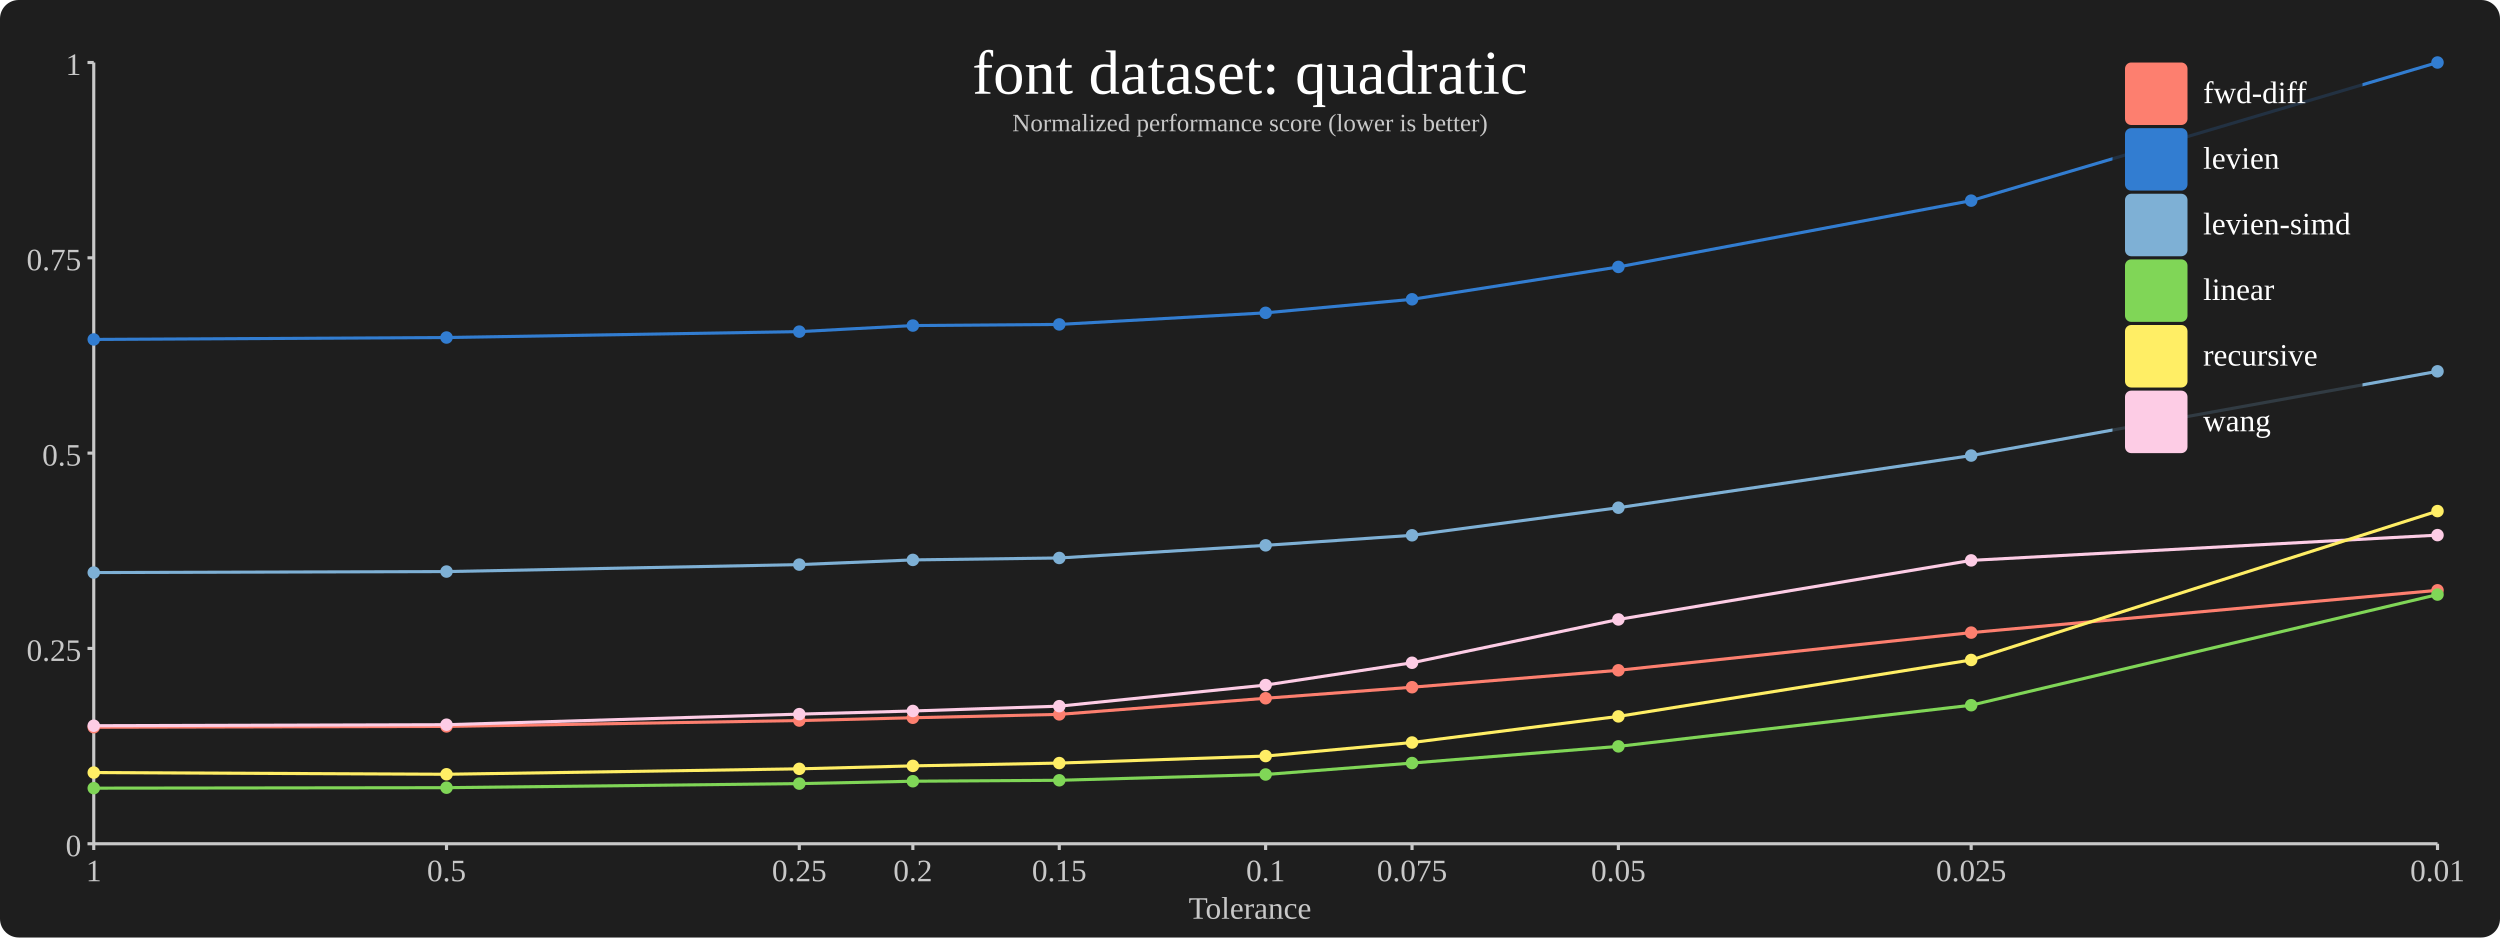
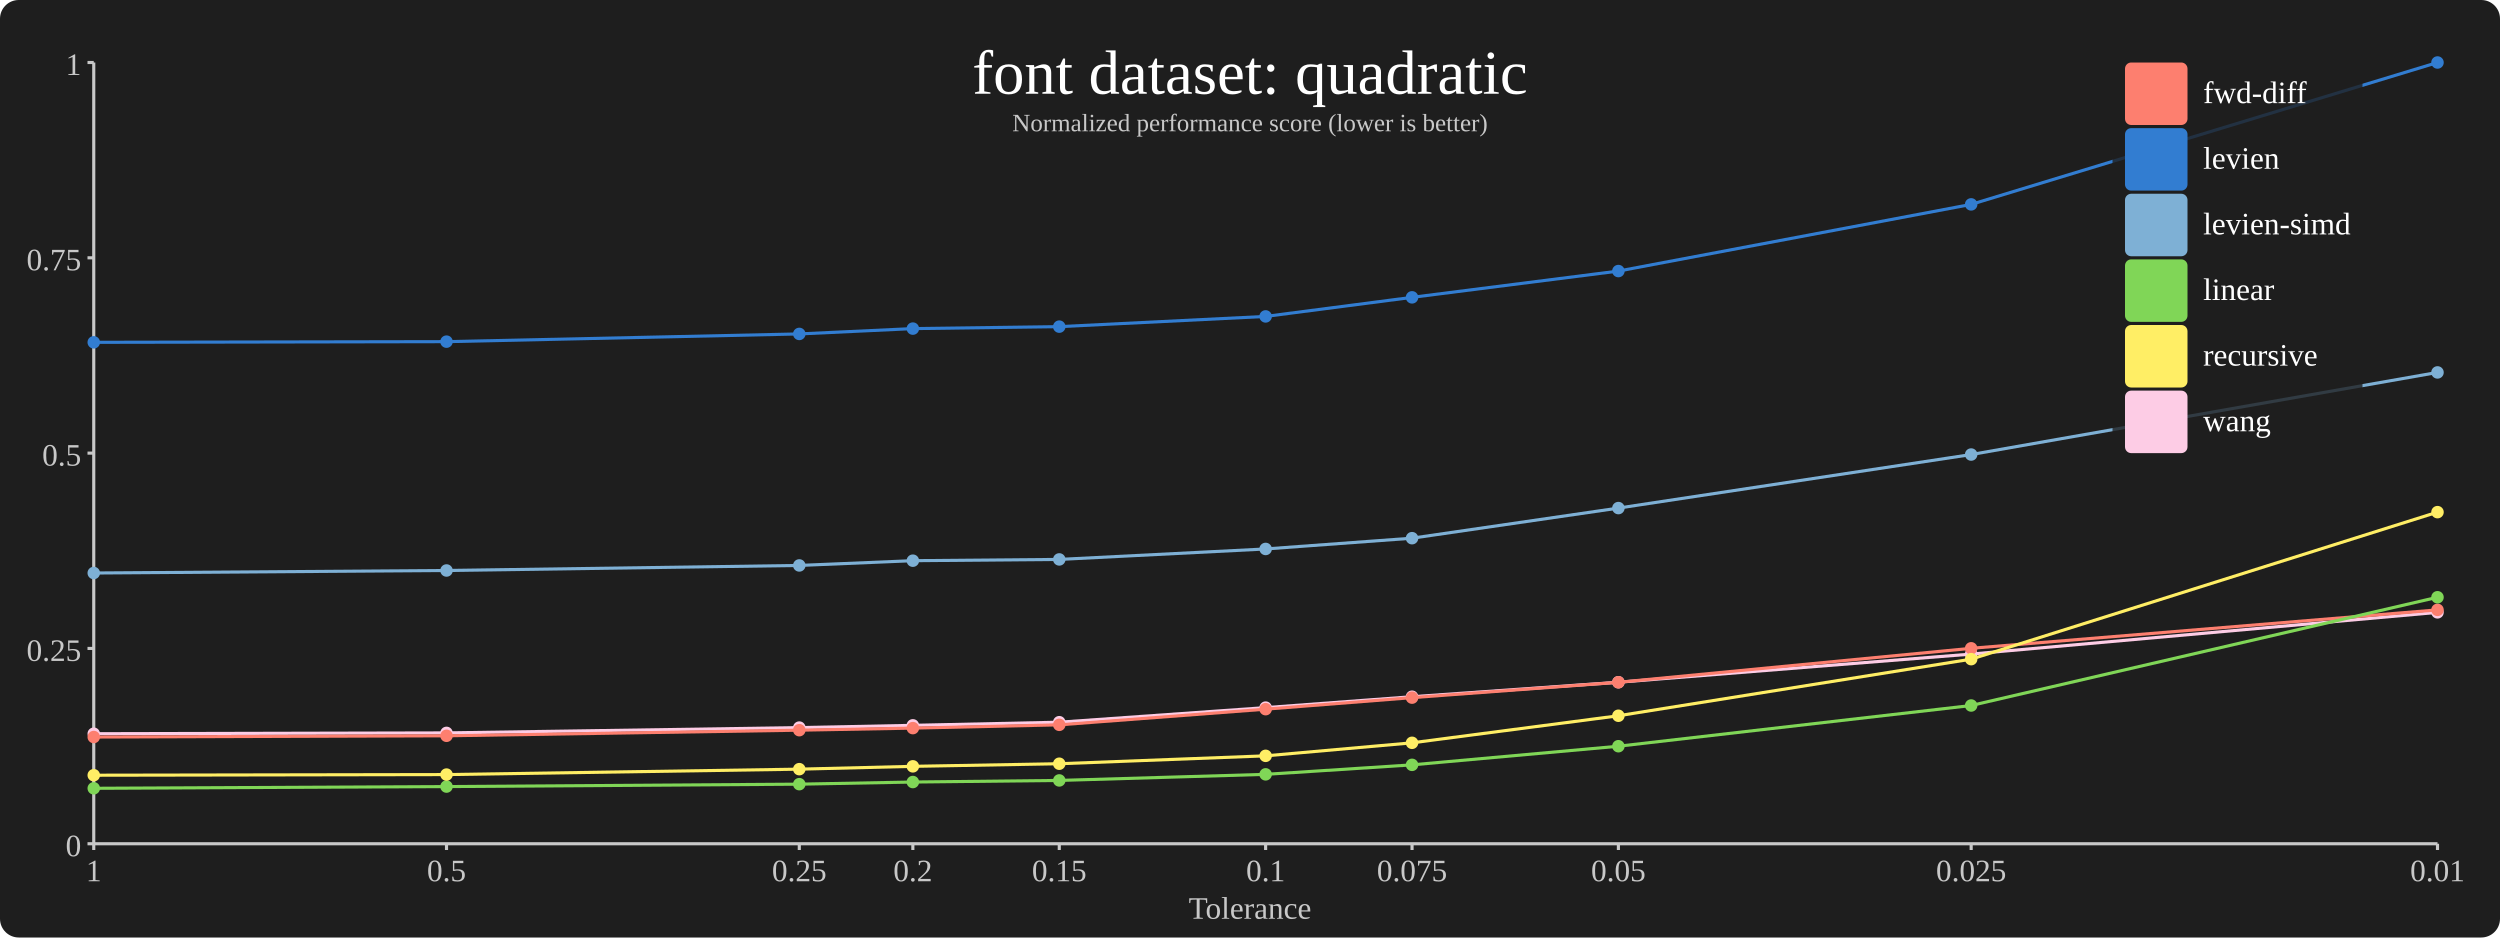
<svg xmlns="http://www.w3.org/2000/svg" viewBox="0 0 800 300">
  <rect x="0" y="0" width="800" height="300" ry="6" style="fill:rgb(30,30,30);stroke:none;fill-opacity:1;stroke-opacity:1;" />
  <path d="M 30 20 L 30 270" style="stroke:rgb(200,200,200);stroke-width:1" />
  <path d="M 30 270 L 780 270" style="stroke:rgb(200,200,200);stroke-width:1" />
  <path d="M 780 270 L 780 272" style="stroke:rgb(200,200,200);stroke-width:1" />
  <text x="780" y="282" style="font-size:10px;fill:rgb(200,200,200);text-anchor:middle;text-align:center;"> 0.01 </text>
  <path d="M 630.772 270 L 630.772 272" style="stroke:rgb(200,200,200);stroke-width:1" />
  <text x="630.772" y="282" style="font-size:10px;fill:rgb(200,200,200);text-anchor:middle;text-align:center;"> 0.025 </text>
  <path d="M 517.886 270 L 517.886 272" style="stroke:rgb(200,200,200);stroke-width:1" />
  <text x="517.886" y="282" style="font-size:10px;fill:rgb(200,200,200);text-anchor:middle;text-align:center;"> 0.05 </text>
  <path d="M 451.852 270 L 451.852 272" style="stroke:rgb(200,200,200);stroke-width:1" />
  <text x="451.852" y="282" style="font-size:10px;fill:rgb(200,200,200);text-anchor:middle;text-align:center;"> 0.075 </text>
  <path d="M 405 270 L 405 272" style="stroke:rgb(200,200,200);stroke-width:1" />
  <text x="405" y="282" style="font-size:10px;fill:rgb(200,200,200);text-anchor:middle;text-align:center;"> 0.1 </text>
  <path d="M 338.966 270 L 338.966 272" style="stroke:rgb(200,200,200);stroke-width:1" />
  <text x="338.966" y="282" style="font-size:10px;fill:rgb(200,200,200);text-anchor:middle;text-align:center;"> 0.15 </text>
  <path d="M 292.114 270 L 292.114 272" style="stroke:rgb(200,200,200);stroke-width:1" />
  <text x="292.114" y="282" style="font-size:10px;fill:rgb(200,200,200);text-anchor:middle;text-align:center;"> 0.2 </text>
  <path d="M 255.773 270 L 255.773 272" style="stroke:rgb(200,200,200);stroke-width:1" />
  <text x="255.773" y="282" style="font-size:10px;fill:rgb(200,200,200);text-anchor:middle;text-align:center;"> 0.25 </text>
  <path d="M 142.886 270 L 142.886 272" style="stroke:rgb(200,200,200);stroke-width:1" />
  <text x="142.886" y="282" style="font-size:10px;fill:rgb(200,200,200);text-anchor:middle;text-align:center;"> 0.5 </text>
  <path d="M 30 270 L 30 272" style="stroke:rgb(200,200,200);stroke-width:1" />
  <text x="30" y="282" style="font-size:10px;fill:rgb(200,200,200);text-anchor:middle;text-align:center;"> 1 </text>
  <path d="M 28 270 L 30 270" style="stroke:rgb(200,200,200);stroke-width:1" />
  <text x="26" y="274" style="font-size:10px;fill:rgb(200,200,200);text-anchor:end;text-align:right;"> 0 </text>
  <path d="M 28 207.5 L 30 207.5" style="stroke:rgb(200,200,200);stroke-width:1" />
  <text x="26" y="211.5" style="font-size:10px;fill:rgb(200,200,200);text-anchor:end;text-align:right;"> 0.25 </text>
  <path d="M 28 145 L 30 145" style="stroke:rgb(200,200,200);stroke-width:1" />
  <text x="26" y="149" style="font-size:10px;fill:rgb(200,200,200);text-anchor:end;text-align:right;"> 0.5 </text>
  <path d="M 28 82.5 L 30 82.5" style="stroke:rgb(200,200,200);stroke-width:1" />
  <text x="26" y="86.5" style="font-size:10px;fill:rgb(200,200,200);text-anchor:end;text-align:right;"> 0.75 </text>
  <path d="M 28 20 L 30 20" style="stroke:rgb(200,200,200);stroke-width:1" />
  <text x="26" y="24" style="font-size:10px;fill:rgb(200,200,200);text-anchor:end;text-align:right;"> 1 </text>
  <text x="400" y="294" style="font-size:10px;fill:rgb(200,200,200);text-anchor:middle;text-align:center;"> Tolerance </text>
-   <circle cx="780" cy="188.897" r="2" style="fill:rgb(253,127,111);stroke:none;fill-opacity:1;stroke-opacity:1;" />
-   <path d="M 780 188.897 L 630.772 202.433" style="stroke:rgb(253,127,111);stroke-width:1" />
-   <circle cx="630.772" cy="202.433" r="2" style="fill:rgb(253,127,111);stroke:none;fill-opacity:1;stroke-opacity:1;" />
-   <path d="M 630.772 202.433 L 517.886 214.493" style="stroke:rgb(253,127,111);stroke-width:1" />
-   <circle cx="517.886" cy="214.493" r="2" style="fill:rgb(253,127,111);stroke:none;fill-opacity:1;stroke-opacity:1;" />
-   <path d="M 517.886 214.493 L 451.852 219.907" style="stroke:rgb(253,127,111);stroke-width:1" />
-   <circle cx="451.852" cy="219.907" r="2" style="fill:rgb(253,127,111);stroke:none;fill-opacity:1;stroke-opacity:1;" />
-   <path d="M 451.852 219.907 L 405 223.442" style="stroke:rgb(253,127,111);stroke-width:1" />
-   <circle cx="405" cy="223.442" r="2" style="fill:rgb(253,127,111);stroke:none;fill-opacity:1;stroke-opacity:1;" />
-   <path d="M 405 223.442 L 338.966 228.6" style="stroke:rgb(253,127,111);stroke-width:1" />
-   <circle cx="338.966" cy="228.6" r="2" style="fill:rgb(253,127,111);stroke:none;fill-opacity:1;stroke-opacity:1;" />
-   <path d="M 338.966 228.6 L 292.114 229.683" style="stroke:rgb(253,127,111);stroke-width:1" />
-   <circle cx="292.114" cy="229.683" r="2" style="fill:rgb(253,127,111);stroke:none;fill-opacity:1;stroke-opacity:1;" />
-   <path d="M 292.114 229.683 L 255.773 230.575" style="stroke:rgb(253,127,111);stroke-width:1" />
-   <circle cx="255.773" cy="230.575" r="2" style="fill:rgb(253,127,111);stroke:none;fill-opacity:1;stroke-opacity:1;" />
-   <path d="M 255.773 230.575 L 142.886 232.455" style="stroke:rgb(253,127,111);stroke-width:1" />
-   <circle cx="142.886" cy="232.455" r="2" style="fill:rgb(253,127,111);stroke:none;fill-opacity:1;stroke-opacity:1;" />
-   <path d="M 142.886 232.455 L 30 232.718" style="stroke:rgb(253,127,111);stroke-width:1" />
-   <circle cx="30" cy="232.718" r="2" style="fill:rgb(253,127,111);stroke:none;fill-opacity:1;stroke-opacity:1;" />
-   <circle cx="780" cy="190.262" r="2" style="fill:rgb(128,214,87);stroke:none;fill-opacity:1;stroke-opacity:1;" />
-   <path d="M 780 190.262 L 630.772 225.667" style="stroke:rgb(128,214,87);stroke-width:1" />
-   <circle cx="630.772" cy="225.667" r="2" style="fill:rgb(128,214,87);stroke:none;fill-opacity:1;stroke-opacity:1;" />
-   <path d="M 630.772 225.667 L 517.886 238.838" style="stroke:rgb(128,214,87);stroke-width:1" />
-   <circle cx="517.886" cy="238.838" r="2" style="fill:rgb(128,214,87);stroke:none;fill-opacity:1;stroke-opacity:1;" />
-   <path d="M 517.886 238.838 L 451.852 244.173" style="stroke:rgb(128,214,87);stroke-width:1" />
-   <circle cx="451.852" cy="244.173" r="2" style="fill:rgb(128,214,87);stroke:none;fill-opacity:1;stroke-opacity:1;" />
-   <path d="M 451.852 244.173 L 405 247.838" style="stroke:rgb(128,214,87);stroke-width:1" />
-   <circle cx="405" cy="247.838" r="2" style="fill:rgb(128,214,87);stroke:none;fill-opacity:1;stroke-opacity:1;" />
-   <path d="M 405 247.838 L 338.966 249.692" style="stroke:rgb(128,214,87);stroke-width:1" />
-   <circle cx="338.966" cy="249.692" r="2" style="fill:rgb(128,214,87);stroke:none;fill-opacity:1;stroke-opacity:1;" />
-   <path d="M 338.966 249.692 L 292.114 249.993" style="stroke:rgb(128,214,87);stroke-width:1" />
-   <circle cx="292.114" cy="249.993" r="2" style="fill:rgb(128,214,87);stroke:none;fill-opacity:1;stroke-opacity:1;" />
-   <path d="M 292.114 249.993 L 255.773 250.755" style="stroke:rgb(128,214,87);stroke-width:1" />
-   <circle cx="255.773" cy="250.755" r="2" style="fill:rgb(128,214,87);stroke:none;fill-opacity:1;stroke-opacity:1;" />
-   <path d="M 255.773 250.755 L 142.886 252.06" style="stroke:rgb(128,214,87);stroke-width:1" />
-   <circle cx="142.886" cy="252.06" r="2" style="fill:rgb(128,214,87);stroke:none;fill-opacity:1;stroke-opacity:1;" />
-   <path d="M 142.886 252.06 L 30 252.21" style="stroke:rgb(128,214,87);stroke-width:1" />
-   <circle cx="30" cy="252.21" r="2" style="fill:rgb(128,214,87);stroke:none;fill-opacity:1;stroke-opacity:1;" />
-   <circle cx="780" cy="171.238" r="2" style="fill:rgb(253,204,229);stroke:none;fill-opacity:1;stroke-opacity:1;" />
-   <path d="M 780 171.238 L 630.772 179.323" style="stroke:rgb(253,204,229);stroke-width:1" />
-   <circle cx="630.772" cy="179.323" r="2" style="fill:rgb(253,204,229);stroke:none;fill-opacity:1;stroke-opacity:1;" />
-   <path d="M 630.772 179.323 L 517.886 198.222" style="stroke:rgb(253,204,229);stroke-width:1" />
-   <circle cx="517.886" cy="198.222" r="2" style="fill:rgb(253,204,229);stroke:none;fill-opacity:1;stroke-opacity:1;" />
-   <path d="M 517.886 198.222 L 451.852 212.083" style="stroke:rgb(253,204,229);stroke-width:1" />
-   <circle cx="451.852" cy="212.083" r="2" style="fill:rgb(253,204,229);stroke:none;fill-opacity:1;stroke-opacity:1;" />
-   <path d="M 451.852 212.083 L 405 219.22" style="stroke:rgb(253,204,229);stroke-width:1" />
-   <circle cx="405" cy="219.22" r="2" style="fill:rgb(253,204,229);stroke:none;fill-opacity:1;stroke-opacity:1;" />
-   <path d="M 405 219.22 L 338.966 225.97" style="stroke:rgb(253,204,229);stroke-width:1" />
-   <circle cx="338.966" cy="225.97" r="2" style="fill:rgb(253,204,229);stroke:none;fill-opacity:1;stroke-opacity:1;" />
-   <path d="M 338.966 225.97 L 292.114 227.512" style="stroke:rgb(253,204,229);stroke-width:1" />
-   <circle cx="292.114" cy="227.512" r="2" style="fill:rgb(253,204,229);stroke:none;fill-opacity:1;stroke-opacity:1;" />
-   <path d="M 292.114 227.512 L 255.773 228.52" style="stroke:rgb(253,204,229);stroke-width:1" />
-   <circle cx="255.773" cy="228.52" r="2" style="fill:rgb(253,204,229);stroke:none;fill-opacity:1;stroke-opacity:1;" />
-   <path d="M 255.773 228.52 L 142.886 231.903" style="stroke:rgb(253,204,229);stroke-width:1" />
-   <circle cx="142.886" cy="231.903" r="2" style="fill:rgb(253,204,229);stroke:none;fill-opacity:1;stroke-opacity:1;" />
-   <path d="M 142.886 231.903 L 30 232.23" style="stroke:rgb(253,204,229);stroke-width:1" />
-   <circle cx="30" cy="232.23" r="2" style="fill:rgb(253,204,229);stroke:none;fill-opacity:1;stroke-opacity:1;" />
-   <circle cx="780" cy="118.82" r="2" style="fill:rgb(126,176,213);stroke:none;fill-opacity:1;stroke-opacity:1;" />
-   <path d="M 780 118.82 L 630.772 145.778" style="stroke:rgb(126,176,213);stroke-width:1" />
-   <circle cx="630.772" cy="145.778" r="2" style="fill:rgb(126,176,213);stroke:none;fill-opacity:1;stroke-opacity:1;" />
-   <path d="M 630.772 145.778 L 517.886 162.463" style="stroke:rgb(126,176,213);stroke-width:1" />
-   <circle cx="517.886" cy="162.463" r="2" style="fill:rgb(126,176,213);stroke:none;fill-opacity:1;stroke-opacity:1;" />
-   <path d="M 517.886 162.463 L 451.852 171.293" style="stroke:rgb(126,176,213);stroke-width:1" />
-   <circle cx="451.852" cy="171.293" r="2" style="fill:rgb(126,176,213);stroke:none;fill-opacity:1;stroke-opacity:1;" />
-   <path d="M 451.852 171.293 L 405 174.505" style="stroke:rgb(126,176,213);stroke-width:1" />
-   <circle cx="405" cy="174.505" r="2" style="fill:rgb(126,176,213);stroke:none;fill-opacity:1;stroke-opacity:1;" />
-   <path d="M 405 174.505 L 338.966 178.55" style="stroke:rgb(126,176,213);stroke-width:1" />
-   <circle cx="338.966" cy="178.55" r="2" style="fill:rgb(126,176,213);stroke:none;fill-opacity:1;stroke-opacity:1;" />
-   <path d="M 338.966 178.55 L 292.114 179.17" style="stroke:rgb(126,176,213);stroke-width:1" />
-   <circle cx="292.114" cy="179.17" r="2" style="fill:rgb(126,176,213);stroke:none;fill-opacity:1;stroke-opacity:1;" />
-   <path d="M 292.114 179.17 L 255.773 180.67" style="stroke:rgb(126,176,213);stroke-width:1" />
-   <circle cx="255.773" cy="180.67" r="2" style="fill:rgb(126,176,213);stroke:none;fill-opacity:1;stroke-opacity:1;" />
-   <path d="M 255.773 180.67 L 142.886 182.9" style="stroke:rgb(126,176,213);stroke-width:1" />
-   <circle cx="142.886" cy="182.9" r="2" style="fill:rgb(126,176,213);stroke:none;fill-opacity:1;stroke-opacity:1;" />
-   <path d="M 142.886 182.9 L 30 183.215" style="stroke:rgb(126,176,213);stroke-width:1" />
-   <circle cx="30" cy="183.215" r="2" style="fill:rgb(126,176,213);stroke:none;fill-opacity:1;stroke-opacity:1;" />
+   <circle cx="780" cy="195.952" r="2" style="fill:rgb(253,204,229);stroke:none;fill-opacity:1;stroke-opacity:1;" />
+   <path d="M 780 195.952 L 630.772 209.303" style="stroke:rgb(253,204,229);stroke-width:1" />
+   <circle cx="630.772" cy="209.303" r="2" style="fill:rgb(253,204,229);stroke:none;fill-opacity:1;stroke-opacity:1;" />
+   <path d="M 630.772 209.303 L 517.886 218.312" style="stroke:rgb(253,204,229);stroke-width:1" />
+   <circle cx="517.886" cy="218.312" r="2" style="fill:rgb(253,204,229);stroke:none;fill-opacity:1;stroke-opacity:1;" />
+   <path d="M 517.886 218.312 L 451.852 222.952" style="stroke:rgb(253,204,229);stroke-width:1" />
+   <circle cx="451.852" cy="222.952" r="2" style="fill:rgb(253,204,229);stroke:none;fill-opacity:1;stroke-opacity:1;" />
+   <path d="M 451.852 222.952 L 405 226.438" style="stroke:rgb(253,204,229);stroke-width:1" />
+   <circle cx="405" cy="226.438" r="2" style="fill:rgb(253,204,229);stroke:none;fill-opacity:1;stroke-opacity:1;" />
+   <path d="M 405 226.438 L 338.966 231.105" style="stroke:rgb(253,204,229);stroke-width:1" />
+   <circle cx="338.966" cy="231.105" r="2" style="fill:rgb(253,204,229);stroke:none;fill-opacity:1;stroke-opacity:1;" />
+   <path d="M 338.966 231.105 L 292.114 232.107" style="stroke:rgb(253,204,229);stroke-width:1" />
+   <circle cx="292.114" cy="232.107" r="2" style="fill:rgb(253,204,229);stroke:none;fill-opacity:1;stroke-opacity:1;" />
+   <path d="M 292.114 232.107 L 255.773 232.827" style="stroke:rgb(253,204,229);stroke-width:1" />
+   <circle cx="255.773" cy="232.827" r="2" style="fill:rgb(253,204,229);stroke:none;fill-opacity:1;stroke-opacity:1;" />
+   <path d="M 255.773 232.827 L 142.886 234.528" style="stroke:rgb(253,204,229);stroke-width:1" />
+   <circle cx="142.886" cy="234.528" r="2" style="fill:rgb(253,204,229);stroke:none;fill-opacity:1;stroke-opacity:1;" />
+   <path d="M 142.886 234.528 L 30 234.792" style="stroke:rgb(253,204,229);stroke-width:1" />
+   <circle cx="30" cy="234.792" r="2" style="fill:rgb(253,204,229);stroke:none;fill-opacity:1;stroke-opacity:1;" />
  <circle cx="780" cy="20" r="2" style="fill:rgb(50,125,209);stroke:none;fill-opacity:1;stroke-opacity:1;" />
-   <path d="M 780 20 L 630.772 64.203" style="stroke:rgb(50,125,209);stroke-width:1" />
-   <circle cx="630.772" cy="64.203" r="2" style="fill:rgb(50,125,209);stroke:none;fill-opacity:1;stroke-opacity:1;" />
-   <path d="M 630.772 64.203 L 517.886 85.413" style="stroke:rgb(50,125,209);stroke-width:1" />
-   <circle cx="517.886" cy="85.413" r="2" style="fill:rgb(50,125,209);stroke:none;fill-opacity:1;stroke-opacity:1;" />
-   <path d="M 517.886 85.413 L 451.852 95.773" style="stroke:rgb(50,125,209);stroke-width:1" />
-   <circle cx="451.852" cy="95.773" r="2" style="fill:rgb(50,125,209);stroke:none;fill-opacity:1;stroke-opacity:1;" />
-   <path d="M 451.852 95.773 L 405 100.105" style="stroke:rgb(50,125,209);stroke-width:1" />
-   <circle cx="405" cy="100.105" r="2" style="fill:rgb(50,125,209);stroke:none;fill-opacity:1;stroke-opacity:1;" />
-   <path d="M 405 100.105 L 338.966 103.815" style="stroke:rgb(50,125,209);stroke-width:1" />
-   <circle cx="338.966" cy="103.815" r="2" style="fill:rgb(50,125,209);stroke:none;fill-opacity:1;stroke-opacity:1;" />
-   <path d="M 338.966 103.815 L 292.114 104.178" style="stroke:rgb(50,125,209);stroke-width:1" />
-   <circle cx="292.114" cy="104.178" r="2" style="fill:rgb(50,125,209);stroke:none;fill-opacity:1;stroke-opacity:1;" />
-   <path d="M 292.114 104.178 L 255.773 106.12" style="stroke:rgb(50,125,209);stroke-width:1" />
-   <circle cx="255.773" cy="106.12" r="2" style="fill:rgb(50,125,209);stroke:none;fill-opacity:1;stroke-opacity:1;" />
-   <path d="M 255.773 106.12 L 142.886 108.008" style="stroke:rgb(50,125,209);stroke-width:1" />
-   <circle cx="142.886" cy="108.008" r="2" style="fill:rgb(50,125,209);stroke:none;fill-opacity:1;stroke-opacity:1;" />
-   <path d="M 142.886 108.008 L 30 108.623" style="stroke:rgb(50,125,209);stroke-width:1" />
-   <circle cx="30" cy="108.623" r="2" style="fill:rgb(50,125,209);stroke:none;fill-opacity:1;stroke-opacity:1;" />
-   <circle cx="780" cy="163.548" r="2" style="fill:rgb(255,238,101);stroke:none;fill-opacity:1;stroke-opacity:1;" />
-   <path d="M 780 163.548 L 630.772 211.19" style="stroke:rgb(255,238,101);stroke-width:1" />
-   <circle cx="630.772" cy="211.19" r="2" style="fill:rgb(255,238,101);stroke:none;fill-opacity:1;stroke-opacity:1;" />
-   <path d="M 630.772 211.19 L 517.886 229.243" style="stroke:rgb(255,238,101);stroke-width:1" />
-   <circle cx="517.886" cy="229.243" r="2" style="fill:rgb(255,238,101);stroke:none;fill-opacity:1;stroke-opacity:1;" />
-   <path d="M 517.886 229.243 L 451.852 237.603" style="stroke:rgb(255,238,101);stroke-width:1" />
-   <circle cx="451.852" cy="237.603" r="2" style="fill:rgb(255,238,101);stroke:none;fill-opacity:1;stroke-opacity:1;" />
-   <path d="M 451.852 237.603 L 405 241.938" style="stroke:rgb(255,238,101);stroke-width:1" />
-   <circle cx="405" cy="241.938" r="2" style="fill:rgb(255,238,101);stroke:none;fill-opacity:1;stroke-opacity:1;" />
-   <path d="M 405 241.938 L 338.966 244.185" style="stroke:rgb(255,238,101);stroke-width:1" />
-   <circle cx="338.966" cy="244.185" r="2" style="fill:rgb(255,238,101);stroke:none;fill-opacity:1;stroke-opacity:1;" />
-   <path d="M 338.966 244.185 L 292.114 245.08" style="stroke:rgb(255,238,101);stroke-width:1" />
-   <circle cx="292.114" cy="245.08" r="2" style="fill:rgb(255,238,101);stroke:none;fill-opacity:1;stroke-opacity:1;" />
-   <path d="M 292.114 245.08 L 255.773 246.025" style="stroke:rgb(255,238,101);stroke-width:1" />
-   <circle cx="255.773" cy="246.025" r="2" style="fill:rgb(255,238,101);stroke:none;fill-opacity:1;stroke-opacity:1;" />
-   <path d="M 255.773 246.025 L 142.886 247.765" style="stroke:rgb(255,238,101);stroke-width:1" />
-   <circle cx="142.886" cy="247.765" r="2" style="fill:rgb(255,238,101);stroke:none;fill-opacity:1;stroke-opacity:1;" />
-   <path d="M 142.886 247.765 L 30 247.22" style="stroke:rgb(255,238,101);stroke-width:1" />
-   <circle cx="30" cy="247.22" r="2" style="fill:rgb(255,238,101);stroke:none;fill-opacity:1;stroke-opacity:1;" />
+   <path d="M 780 20 L 630.772 65.403" style="stroke:rgb(50,125,209);stroke-width:1" />
+   <circle cx="630.772" cy="65.403" r="2" style="fill:rgb(50,125,209);stroke:none;fill-opacity:1;stroke-opacity:1;" />
+   <path d="M 630.772 65.403 L 517.886 86.74" style="stroke:rgb(50,125,209);stroke-width:1" />
+   <circle cx="517.886" cy="86.74" r="2" style="fill:rgb(50,125,209);stroke:none;fill-opacity:1;stroke-opacity:1;" />
+   <path d="M 517.886 86.74 L 451.852 95.15" style="stroke:rgb(50,125,209);stroke-width:1" />
+   <circle cx="451.852" cy="95.15" r="2" style="fill:rgb(50,125,209);stroke:none;fill-opacity:1;stroke-opacity:1;" />
+   <path d="M 451.852 95.15 L 405 101.252" style="stroke:rgb(50,125,209);stroke-width:1" />
+   <circle cx="405" cy="101.252" r="2" style="fill:rgb(50,125,209);stroke:none;fill-opacity:1;stroke-opacity:1;" />
+   <path d="M 405 101.252 L 338.966 104.525" style="stroke:rgb(50,125,209);stroke-width:1" />
+   <circle cx="338.966" cy="104.525" r="2" style="fill:rgb(50,125,209);stroke:none;fill-opacity:1;stroke-opacity:1;" />
+   <path d="M 338.966 104.525 L 292.114 105.153" style="stroke:rgb(50,125,209);stroke-width:1" />
+   <circle cx="292.114" cy="105.153" r="2" style="fill:rgb(50,125,209);stroke:none;fill-opacity:1;stroke-opacity:1;" />
+   <path d="M 292.114 105.153 L 255.773 106.858" style="stroke:rgb(50,125,209);stroke-width:1" />
+   <circle cx="255.773" cy="106.858" r="2" style="fill:rgb(50,125,209);stroke:none;fill-opacity:1;stroke-opacity:1;" />
+   <path d="M 255.773 106.858 L 142.886 109.328" style="stroke:rgb(50,125,209);stroke-width:1" />
+   <circle cx="142.886" cy="109.328" r="2" style="fill:rgb(50,125,209);stroke:none;fill-opacity:1;stroke-opacity:1;" />
+   <path d="M 142.886 109.328 L 30 109.542" style="stroke:rgb(50,125,209);stroke-width:1" />
+   <circle cx="30" cy="109.542" r="2" style="fill:rgb(50,125,209);stroke:none;fill-opacity:1;stroke-opacity:1;" />
+   <circle cx="780" cy="195.157" r="2" style="fill:rgb(253,127,111);stroke:none;fill-opacity:1;stroke-opacity:1;" />
+   <path d="M 780 195.157 L 630.772 207.458" style="stroke:rgb(253,127,111);stroke-width:1" />
+   <circle cx="630.772" cy="207.458" r="2" style="fill:rgb(253,127,111);stroke:none;fill-opacity:1;stroke-opacity:1;" />
+   <path d="M 630.772 207.458 L 517.886 218.33" style="stroke:rgb(253,127,111);stroke-width:1" />
+   <circle cx="517.886" cy="218.33" r="2" style="fill:rgb(253,127,111);stroke:none;fill-opacity:1;stroke-opacity:1;" />
+   <path d="M 517.886 218.33 L 451.852 223.243" style="stroke:rgb(253,127,111);stroke-width:1" />
+   <circle cx="451.852" cy="223.243" r="2" style="fill:rgb(253,127,111);stroke:none;fill-opacity:1;stroke-opacity:1;" />
+   <path d="M 451.852 223.243 L 405 226.935" style="stroke:rgb(253,127,111);stroke-width:1" />
+   <circle cx="405" cy="226.935" r="2" style="fill:rgb(253,127,111);stroke:none;fill-opacity:1;stroke-opacity:1;" />
+   <path d="M 405 226.935 L 338.966 231.947" style="stroke:rgb(253,127,111);stroke-width:1" />
+   <circle cx="338.966" cy="231.947" r="2" style="fill:rgb(253,127,111);stroke:none;fill-opacity:1;stroke-opacity:1;" />
+   <path d="M 338.966 231.947 L 292.114 232.995" style="stroke:rgb(253,127,111);stroke-width:1" />
+   <circle cx="292.114" cy="232.995" r="2" style="fill:rgb(253,127,111);stroke:none;fill-opacity:1;stroke-opacity:1;" />
+   <path d="M 292.114 232.995 L 255.773 233.657" style="stroke:rgb(253,127,111);stroke-width:1" />
+   <circle cx="255.773" cy="233.657" r="2" style="fill:rgb(253,127,111);stroke:none;fill-opacity:1;stroke-opacity:1;" />
+   <path d="M 255.773 233.657 L 142.886 235.452" style="stroke:rgb(253,127,111);stroke-width:1" />
+   <circle cx="142.886" cy="235.452" r="2" style="fill:rgb(253,127,111);stroke:none;fill-opacity:1;stroke-opacity:1;" />
+   <path d="M 142.886 235.452 L 30 235.85" style="stroke:rgb(253,127,111);stroke-width:1" />
+   <circle cx="30" cy="235.85" r="2" style="fill:rgb(253,127,111);stroke:none;fill-opacity:1;stroke-opacity:1;" />
+   <circle cx="780" cy="119.175" r="2" style="fill:rgb(126,176,213);stroke:none;fill-opacity:1;stroke-opacity:1;" />
+   <path d="M 780 119.175 L 630.772 145.452" style="stroke:rgb(126,176,213);stroke-width:1" />
+   <circle cx="630.772" cy="145.452" r="2" style="fill:rgb(126,176,213);stroke:none;fill-opacity:1;stroke-opacity:1;" />
+   <path d="M 630.772 145.452 L 517.886 162.585" style="stroke:rgb(126,176,213);stroke-width:1" />
+   <circle cx="517.886" cy="162.585" r="2" style="fill:rgb(126,176,213);stroke:none;fill-opacity:1;stroke-opacity:1;" />
+   <path d="M 517.886 162.585 L 451.852 172.218" style="stroke:rgb(126,176,213);stroke-width:1" />
+   <circle cx="451.852" cy="172.218" r="2" style="fill:rgb(126,176,213);stroke:none;fill-opacity:1;stroke-opacity:1;" />
+   <path d="M 451.852 172.218 L 405 175.665" style="stroke:rgb(126,176,213);stroke-width:1" />
+   <circle cx="405" cy="175.665" r="2" style="fill:rgb(126,176,213);stroke:none;fill-opacity:1;stroke-opacity:1;" />
+   <path d="M 405 175.665 L 338.966 179.015" style="stroke:rgb(126,176,213);stroke-width:1" />
+   <circle cx="338.966" cy="179.015" r="2" style="fill:rgb(126,176,213);stroke:none;fill-opacity:1;stroke-opacity:1;" />
+   <path d="M 338.966 179.015 L 292.114 179.42" style="stroke:rgb(126,176,213);stroke-width:1" />
+   <circle cx="292.114" cy="179.42" r="2" style="fill:rgb(126,176,213);stroke:none;fill-opacity:1;stroke-opacity:1;" />
+   <path d="M 292.114 179.42 L 255.773 180.94" style="stroke:rgb(126,176,213);stroke-width:1" />
+   <circle cx="255.773" cy="180.94" r="2" style="fill:rgb(126,176,213);stroke:none;fill-opacity:1;stroke-opacity:1;" />
+   <path d="M 255.773 180.94 L 142.886 182.558" style="stroke:rgb(126,176,213);stroke-width:1" />
+   <circle cx="142.886" cy="182.558" r="2" style="fill:rgb(126,176,213);stroke:none;fill-opacity:1;stroke-opacity:1;" />
+   <path d="M 142.886 182.558 L 30 183.363" style="stroke:rgb(126,176,213);stroke-width:1" />
+   <circle cx="30" cy="183.363" r="2" style="fill:rgb(126,176,213);stroke:none;fill-opacity:1;stroke-opacity:1;" />
+   <circle cx="780" cy="191.123" r="2" style="fill:rgb(128,214,87);stroke:none;fill-opacity:1;stroke-opacity:1;" />
+   <path d="M 780 191.123 L 630.772 225.76" style="stroke:rgb(128,214,87);stroke-width:1" />
+   <circle cx="630.772" cy="225.76" r="2" style="fill:rgb(128,214,87);stroke:none;fill-opacity:1;stroke-opacity:1;" />
+   <path d="M 630.772 225.76 L 517.886 238.79" style="stroke:rgb(128,214,87);stroke-width:1" />
+   <circle cx="517.886" cy="238.79" r="2" style="fill:rgb(128,214,87);stroke:none;fill-opacity:1;stroke-opacity:1;" />
+   <path d="M 517.886 238.79 L 451.852 244.752" style="stroke:rgb(128,214,87);stroke-width:1" />
+   <circle cx="451.852" cy="244.752" r="2" style="fill:rgb(128,214,87);stroke:none;fill-opacity:1;stroke-opacity:1;" />
+   <path d="M 451.852 244.752 L 405 247.79" style="stroke:rgb(128,214,87);stroke-width:1" />
+   <circle cx="405" cy="247.79" r="2" style="fill:rgb(128,214,87);stroke:none;fill-opacity:1;stroke-opacity:1;" />
+   <path d="M 405 247.79 L 338.966 249.738" style="stroke:rgb(128,214,87);stroke-width:1" />
+   <circle cx="338.966" cy="249.738" r="2" style="fill:rgb(128,214,87);stroke:none;fill-opacity:1;stroke-opacity:1;" />
+   <path d="M 338.966 249.738 L 292.114 250.25" style="stroke:rgb(128,214,87);stroke-width:1" />
+   <circle cx="292.114" cy="250.25" r="2" style="fill:rgb(128,214,87);stroke:none;fill-opacity:1;stroke-opacity:1;" />
+   <path d="M 292.114 250.25 L 255.773 250.933" style="stroke:rgb(128,214,87);stroke-width:1" />
+   <circle cx="255.773" cy="250.933" r="2" style="fill:rgb(128,214,87);stroke:none;fill-opacity:1;stroke-opacity:1;" />
+   <path d="M 255.773 250.933 L 142.886 251.702" style="stroke:rgb(128,214,87);stroke-width:1" />
+   <circle cx="142.886" cy="251.702" r="2" style="fill:rgb(128,214,87);stroke:none;fill-opacity:1;stroke-opacity:1;" />
+   <path d="M 142.886 251.702 L 30 252.257" style="stroke:rgb(128,214,87);stroke-width:1" />
+   <circle cx="30" cy="252.257" r="2" style="fill:rgb(128,214,87);stroke:none;fill-opacity:1;stroke-opacity:1;" />
+   <circle cx="780" cy="163.885" r="2" style="fill:rgb(255,238,101);stroke:none;fill-opacity:1;stroke-opacity:1;" />
+   <path d="M 780 163.885 L 630.772 210.928" style="stroke:rgb(255,238,101);stroke-width:1" />
+   <circle cx="630.772" cy="210.928" r="2" style="fill:rgb(255,238,101);stroke:none;fill-opacity:1;stroke-opacity:1;" />
+   <path d="M 630.772 210.928 L 517.886 229.04" style="stroke:rgb(255,238,101);stroke-width:1" />
+   <circle cx="517.886" cy="229.04" r="2" style="fill:rgb(255,238,101);stroke:none;fill-opacity:1;stroke-opacity:1;" />
+   <path d="M 517.886 229.04 L 451.852 237.7" style="stroke:rgb(255,238,101);stroke-width:1" />
+   <circle cx="451.852" cy="237.7" r="2" style="fill:rgb(255,238,101);stroke:none;fill-opacity:1;stroke-opacity:1;" />
+   <path d="M 451.852 237.7 L 405 241.868" style="stroke:rgb(255,238,101);stroke-width:1" />
+   <circle cx="405" cy="241.868" r="2" style="fill:rgb(255,238,101);stroke:none;fill-opacity:1;stroke-opacity:1;" />
+   <path d="M 405 241.868 L 338.966 244.393" style="stroke:rgb(255,238,101);stroke-width:1" />
+   <circle cx="338.966" cy="244.393" r="2" style="fill:rgb(255,238,101);stroke:none;fill-opacity:1;stroke-opacity:1;" />
+   <path d="M 338.966 244.393 L 292.114 245.228" style="stroke:rgb(255,238,101);stroke-width:1" />
+   <circle cx="292.114" cy="245.228" r="2" style="fill:rgb(255,238,101);stroke:none;fill-opacity:1;stroke-opacity:1;" />
+   <path d="M 292.114 245.228 L 255.773 246.13" style="stroke:rgb(255,238,101);stroke-width:1" />
+   <circle cx="255.773" cy="246.13" r="2" style="fill:rgb(255,238,101);stroke:none;fill-opacity:1;stroke-opacity:1;" />
+   <path d="M 255.773 246.13 L 142.886 247.865" style="stroke:rgb(255,238,101);stroke-width:1" />
+   <circle cx="142.886" cy="247.865" r="2" style="fill:rgb(255,238,101);stroke:none;fill-opacity:1;stroke-opacity:1;" />
+   <path d="M 142.886 247.865 L 30 248.07" style="stroke:rgb(255,238,101);stroke-width:1" />
+   <circle cx="30" cy="248.07" r="2" style="fill:rgb(255,238,101);stroke:none;fill-opacity:1;stroke-opacity:1;" />
  <rect x="676" y="16" width="80" height="133" ry="4" style="fill:rgb(30,30,30);stroke:none;fill-opacity:0.8;stroke-opacity:1;" />
  <rect x="680" y="20" width="20" height="20" ry="2" style="fill:rgb(253,127,111);stroke:none;fill-opacity:1;stroke-opacity:1;" />
  <text x="705" y="33" style="font-size:10px;fill:rgb(255,255,255);text-anchor:start;text-align:left;"> fwd-diff </text>
  <rect x="680" y="41" width="20" height="20" ry="2" style="fill:rgb(50,125,209);stroke:none;fill-opacity:1;stroke-opacity:1;" />
  <text x="705" y="54" style="font-size:10px;fill:rgb(255,255,255);text-anchor:start;text-align:left;"> levien </text>
  <rect x="680" y="62" width="20" height="20" ry="2" style="fill:rgb(126,176,213);stroke:none;fill-opacity:1;stroke-opacity:1;" />
  <text x="705" y="75" style="font-size:10px;fill:rgb(255,255,255);text-anchor:start;text-align:left;"> levien-simd </text>
  <rect x="680" y="83" width="20" height="20" ry="2" style="fill:rgb(128,214,87);stroke:none;fill-opacity:1;stroke-opacity:1;" />
  <text x="705" y="96" style="font-size:10px;fill:rgb(255,255,255);text-anchor:start;text-align:left;"> linear </text>
  <rect x="680" y="104" width="20" height="20" ry="2" style="fill:rgb(255,238,101);stroke:none;fill-opacity:1;stroke-opacity:1;" />
  <text x="705" y="117" style="font-size:10px;fill:rgb(255,255,255);text-anchor:start;text-align:left;"> recursive </text>
  <rect x="680" y="125" width="20" height="20" ry="2" style="fill:rgb(253,204,229);stroke:none;fill-opacity:1;stroke-opacity:1;" />
  <text x="705" y="138" style="font-size:10px;fill:rgb(255,255,255);text-anchor:start;text-align:left;"> wang </text>
  <text x="400" y="30" style="font-size:20px;fill:rgb(255,255,255);text-anchor:middle;text-align:center;"> font dataset: quadratic </text>
  <text x="400" y="42" style="font-size:8px;fill:rgb(200,200,200);text-anchor:middle;text-align:center;"> Normalized performance score (lower is better) </text>
</svg>
